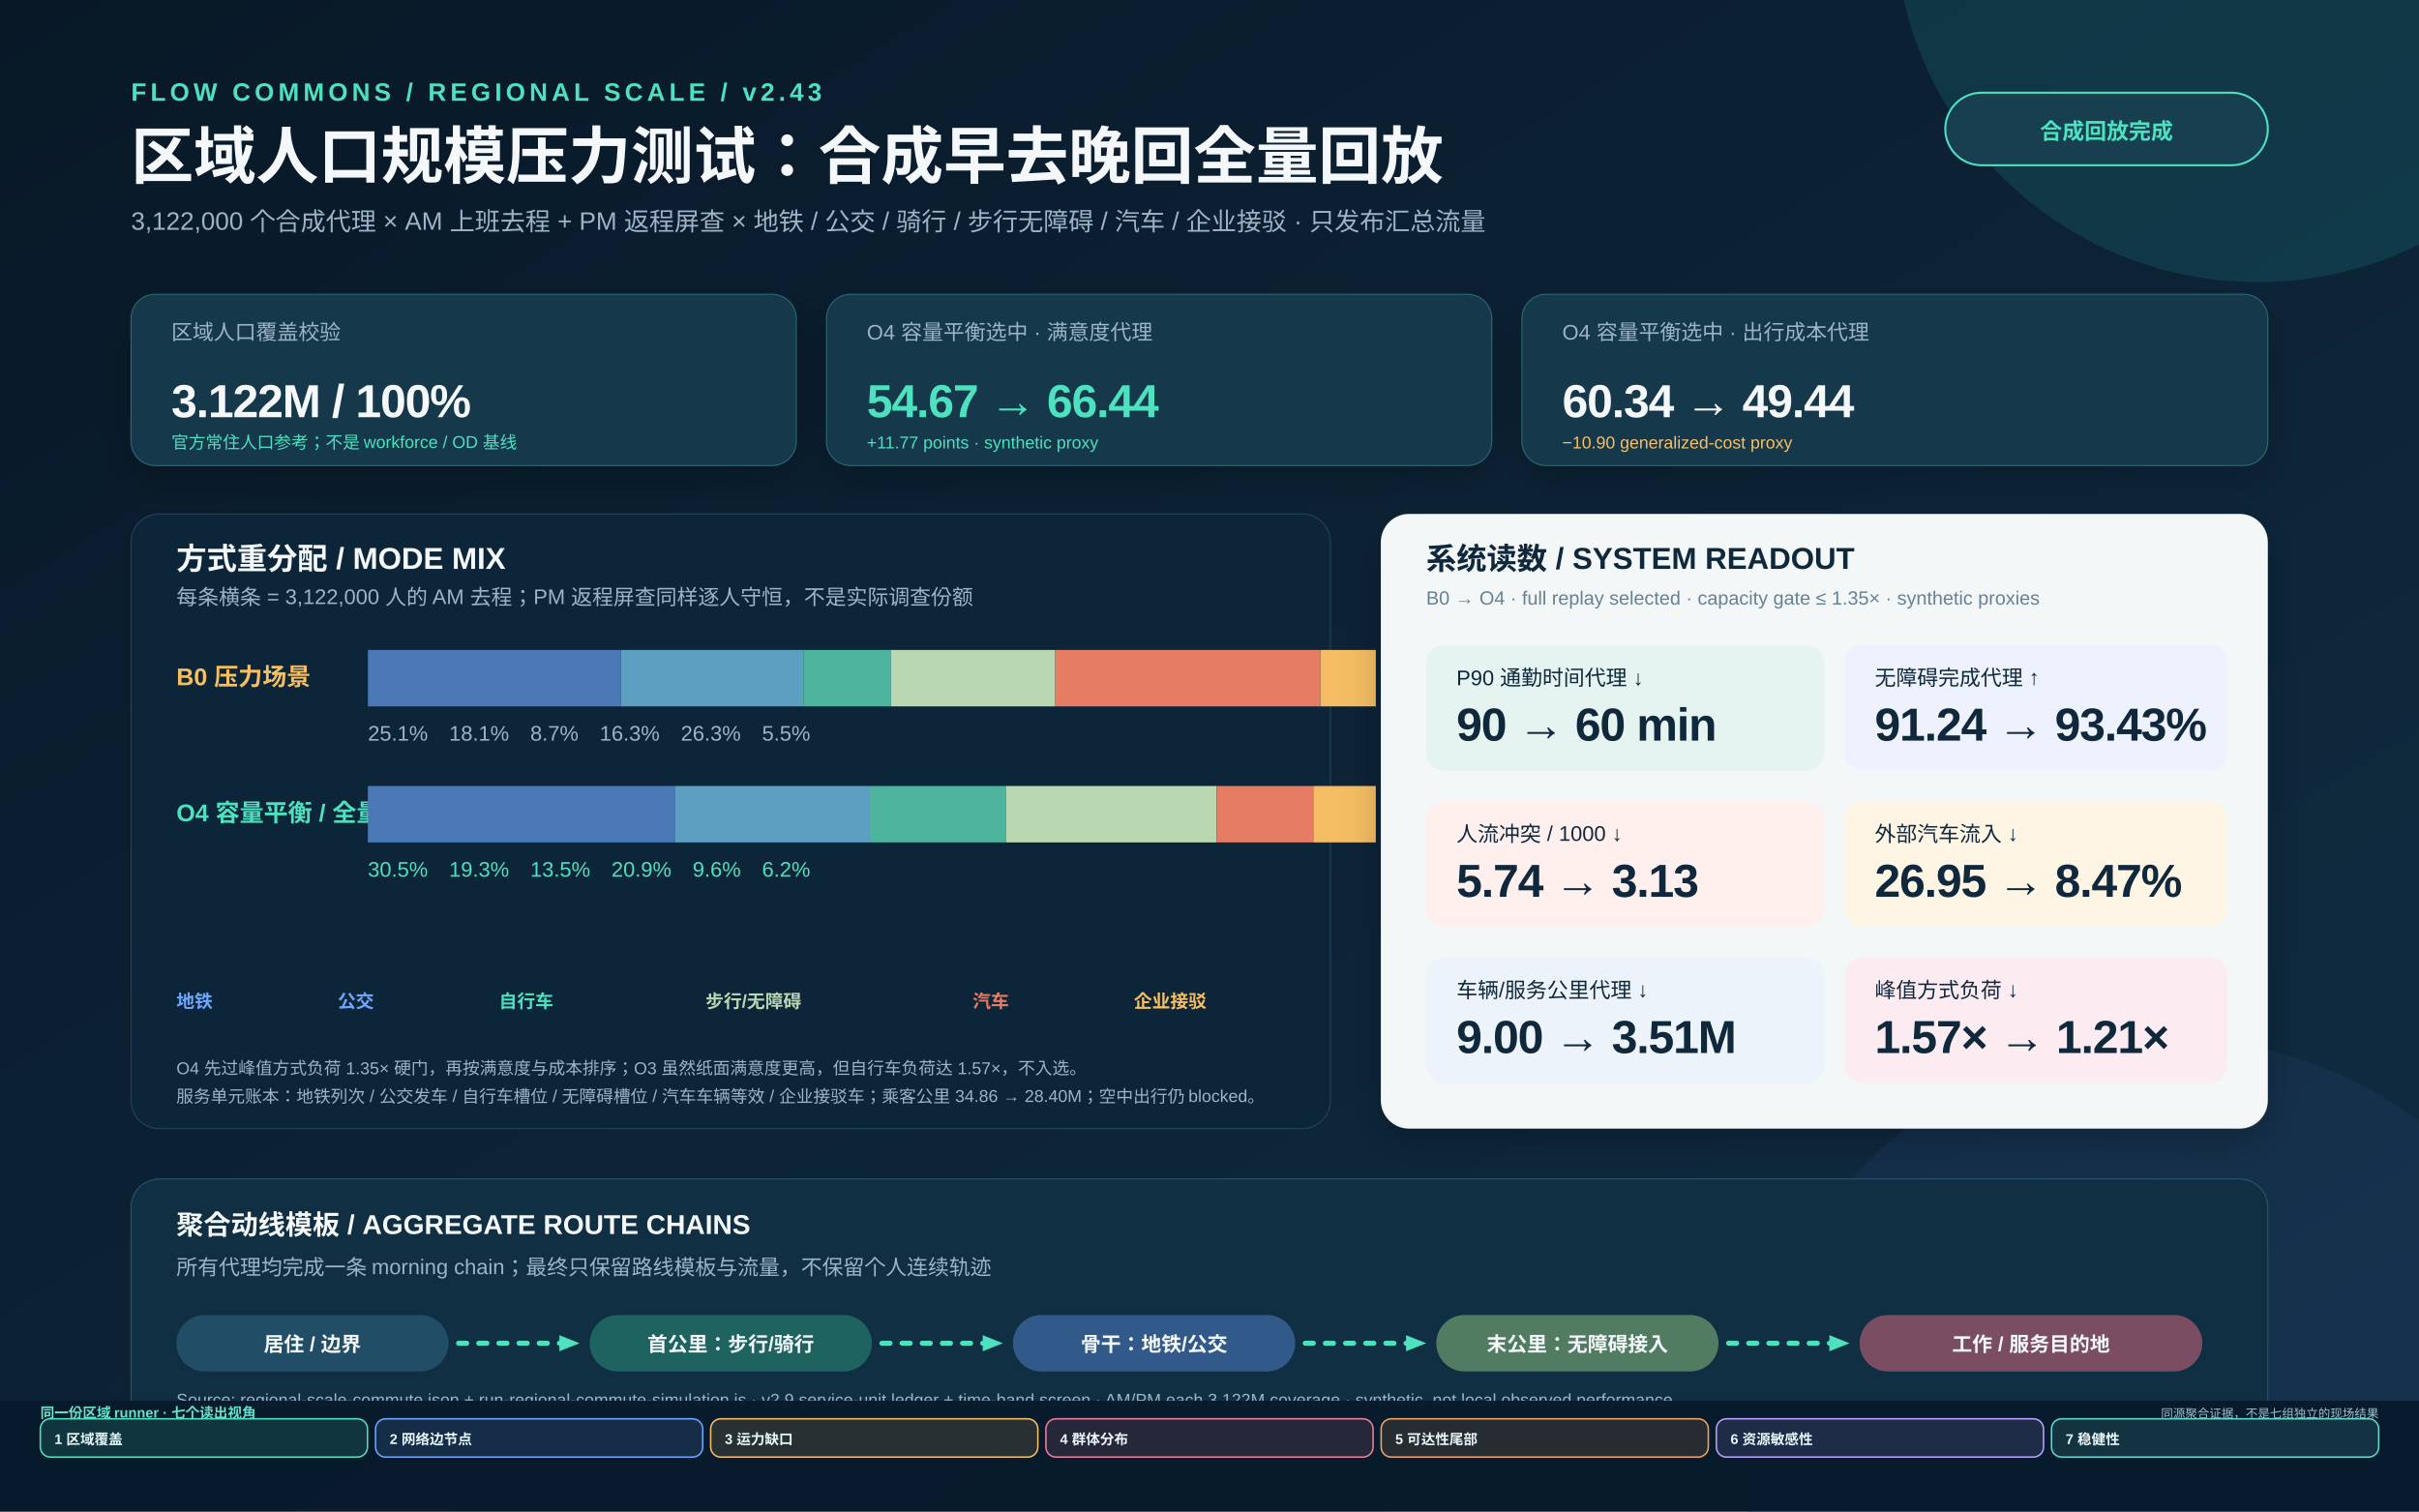
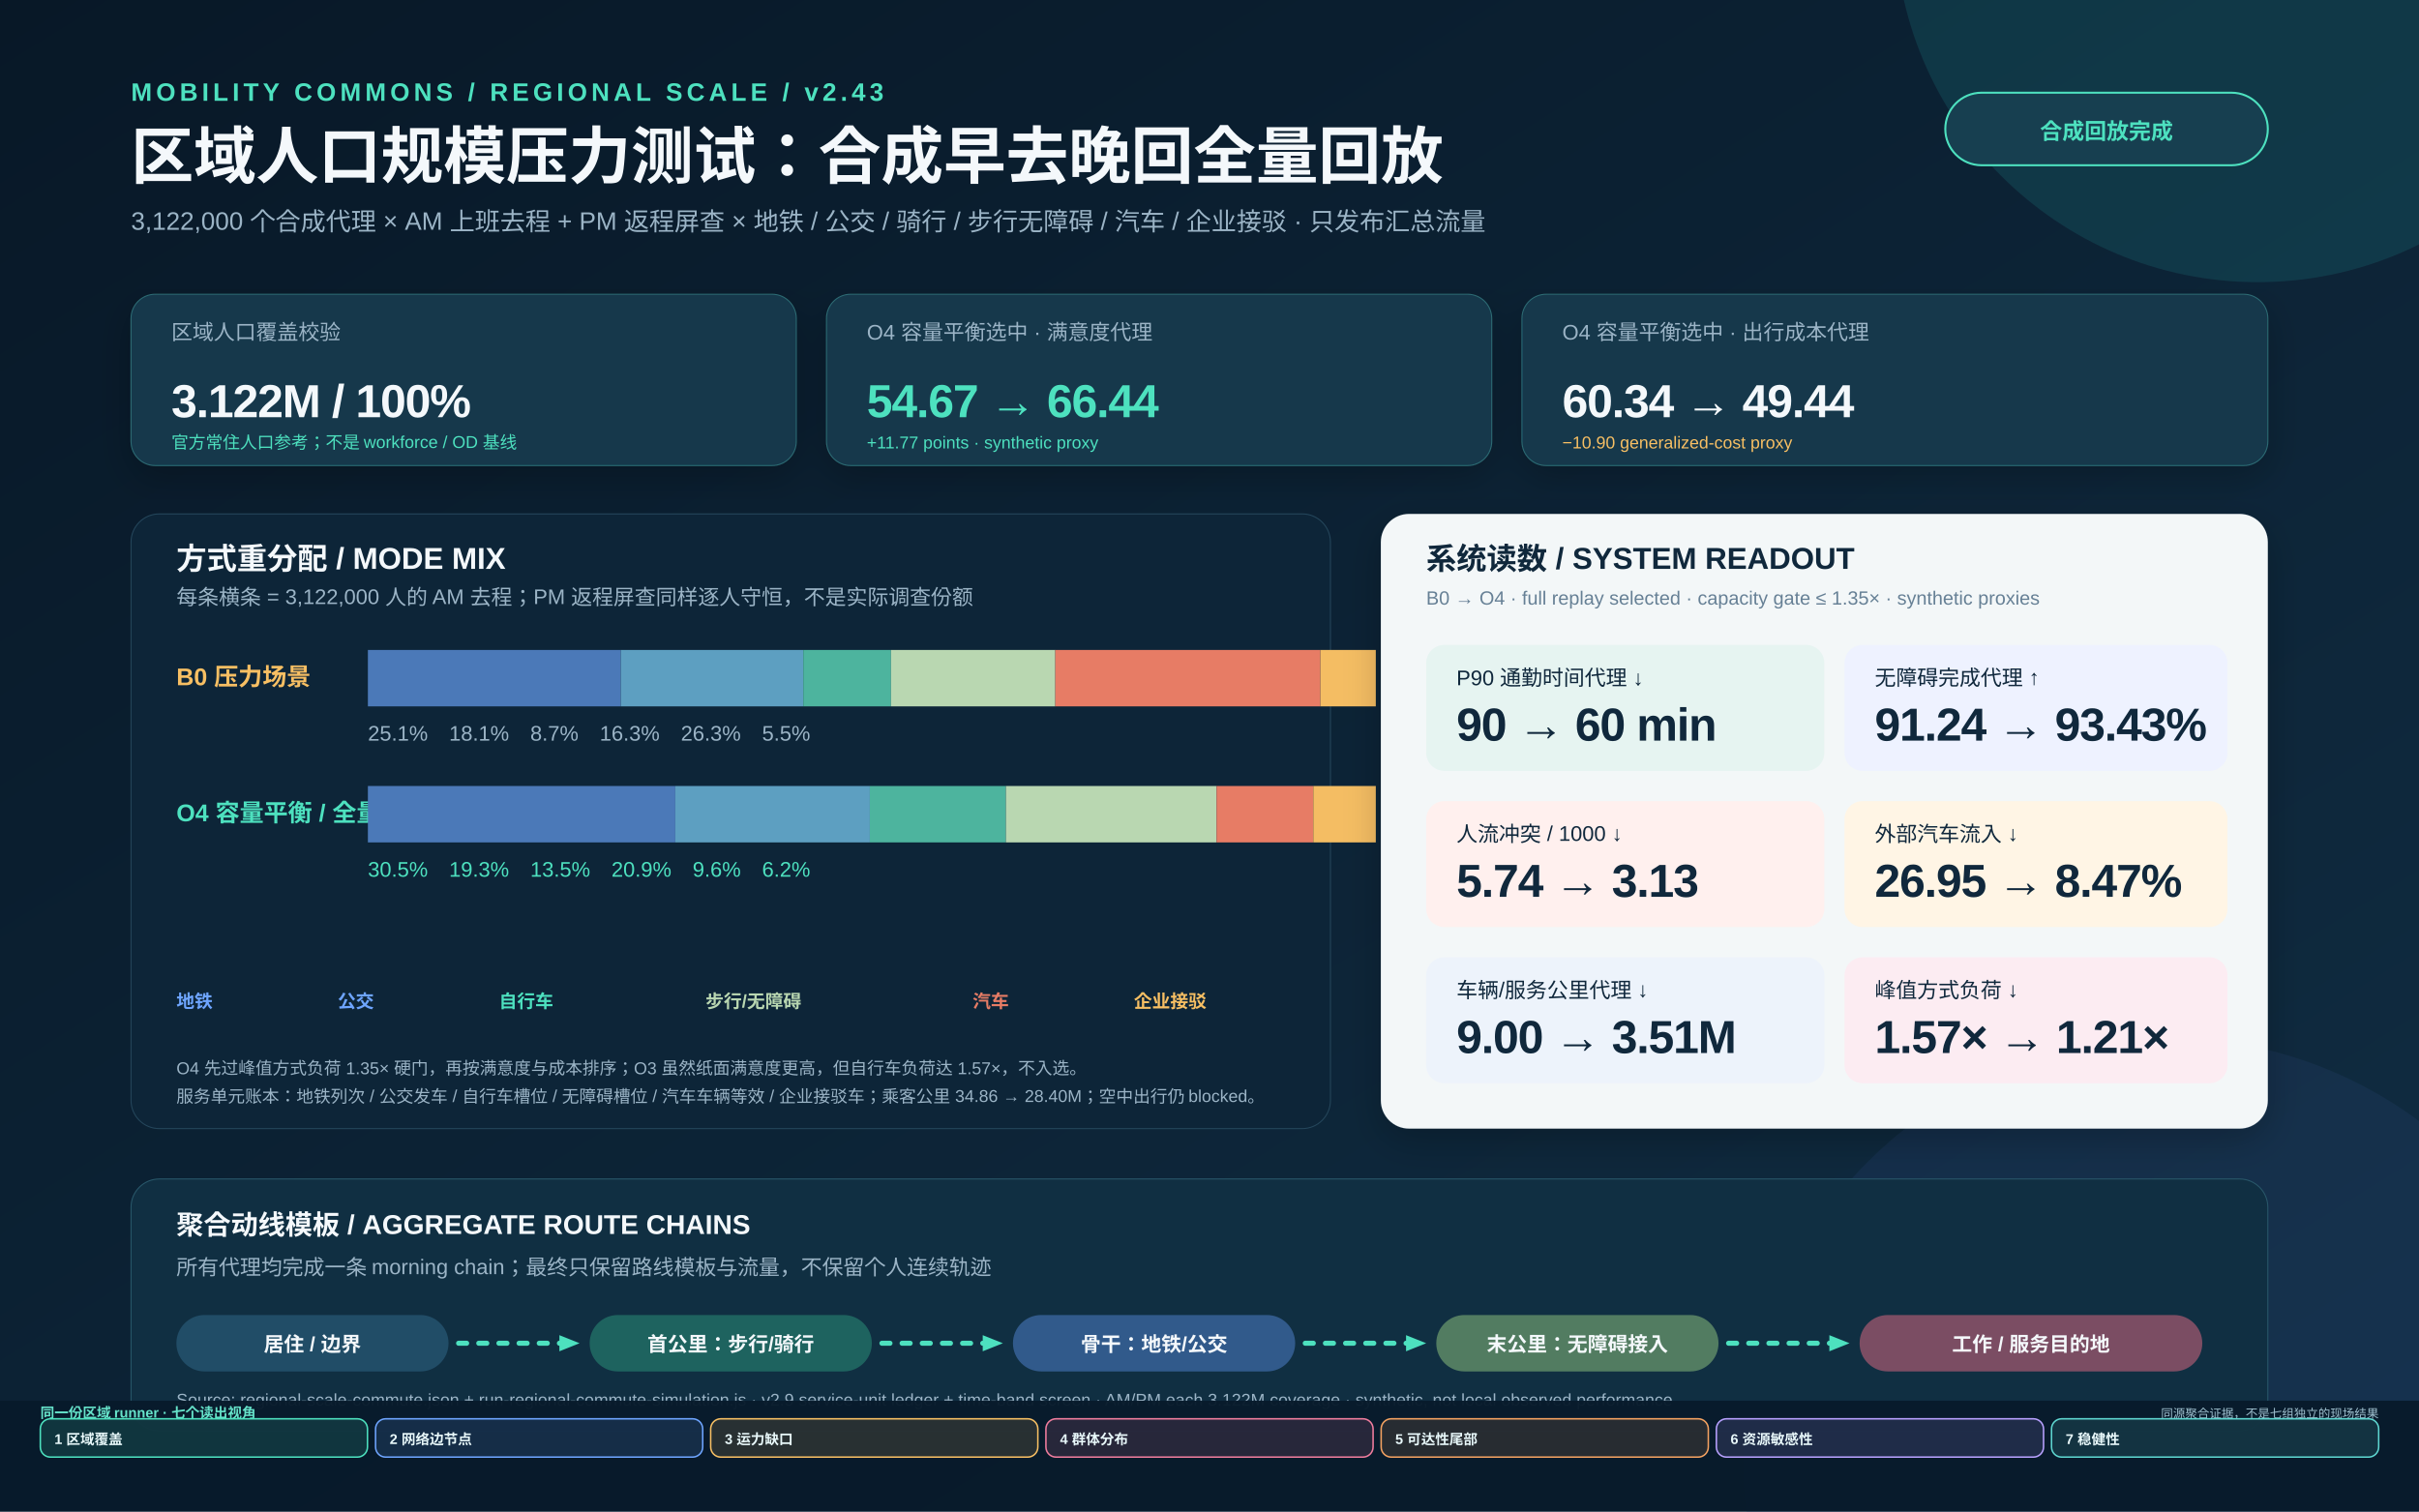
<svg xmlns="http://www.w3.org/2000/svg" width="2400" height="1500" viewBox="0 0 2400 1500" role="img" aria-labelledby="title desc">
  <defs>
    <linearGradient id="bg" x1="0" y1="0" x2="1" y2="1">
      <stop offset="0" stop-color="#081827" />
      <stop offset="1" stop-color="#102d43" />
    </linearGradient>
    <linearGradient id="mint" x1="0" y1="0" x2="1" y2="0">
      <stop offset="0" stop-color="#4de1bf" />
      <stop offset="1" stop-color="#20a89b" />
    </linearGradient>
    <filter id="shadow" x="-10%" y="-10%" width="120%" height="130%">
      <feDropShadow dx="0" dy="12" stdDeviation="18" flood-color="#000" flood-opacity=".22" />
    </filter>
    <style>
      .sans{font-family:PingFang SC,Microsoft YaHei,Arial,sans-serif}.mono{font-family:SFMono-Regular,Menlo,monospace}.white{fill:#f4f8fb}.muted{fill:#9bb4c6}.teal{fill:#4de1bf}.amber{fill:#f7bf63}.pink{fill:#f07d9e}.blue{fill:#6ea5ff}.card{fill:#f3f7f8}.ink{fill:#10283c}.small{font-size:21px}.label{font-size:24px;font-weight:700}.value{font-size:46px;font-weight:800;letter-spacing:-1px}.tiny{font-size:17px}.axis{fill:#7895a9;font-size:18px}.mode{font-size:18px;font-weight:700}.arrow{fill:none;stroke:#4de1bf;stroke-width:5;stroke-linecap:round;stroke-dasharray:8 12}
    </style>
  </defs>
  <rect width="2400" height="1500" fill="url(#bg)" />
  <circle cx="2240" cy="-80" r="360" fill="#1a6f76" opacity=".28" />
  <circle cx="2150" cy="1450" r="420" fill="#294575" opacity=".22" />
-   <text x="130" y="100" class="sans teal" font-size="25" font-weight="800" letter-spacing="4">FLOW COMMONS / REGIONAL SCALE / v2.43</text>
+   <text x="130" y="100" class="sans teal" font-size="25" font-weight="800" letter-spacing="4">MOBILITY COMMONS / REGIONAL SCALE / v2.43</text>
  <text x="130" y="177" class="sans white" font-size="62" font-weight="800">区域人口规模压力测试：合成早去晚回全量回放</text>
  <text x="130" y="228" class="sans muted" font-size="25">3,122,000 个合成代理 × AM 上班去程 + PM 返程屏查 × 地铁 / 公交 / 骑行 / 步行无障碍 / 汽车 / 企业接驳 · 只发布汇总流量</text>
  <rect x="1930" y="92" width="320" height="72" rx="36" fill="#173f50" stroke="#4de1bf" stroke-width="2" />
  <text x="2090" y="138" text-anchor="middle" class="sans teal" font-size="22" font-weight="800">合成回放完成</text>
  <g filter="url(#shadow)">
    <rect x="130" y="292" width="660" height="170" rx="24" fill="#12384c" stroke="#2e6b73" />
    <rect x="820" y="292" width="660" height="170" rx="24" fill="#12384c" stroke="#2e6b73" />
    <rect x="1510" y="292" width="740" height="170" rx="24" fill="#12384c" stroke="#2e6b73" />
  </g>
  <text x="170" y="337" class="sans muted small">区域人口覆盖校验</text>
  <text x="170" y="414" class="sans white value">3.122M / 100%</text>
  <text x="170" y="445" class="sans teal tiny">官方常住人口参考；不是 workforce / OD 基线</text>
  <text x="860" y="337" class="sans muted small">O4 容量平衡选中 · 满意度代理</text>
  <text x="860" y="414" class="sans teal value">54.67 → 66.44</text>
  <text x="860" y="445" class="sans teal tiny">+11.77 points · synthetic proxy</text>
  <text x="1550" y="337" class="sans muted small">O4 容量平衡选中 · 出行成本代理</text>
  <text x="1550" y="414" class="sans white value">60.34 → 49.44</text>
  <text x="1550" y="445" class="sans amber tiny">−10.90 generalized-cost proxy</text>
  <rect x="130" y="510" width="1190" height="610" rx="28" fill="#0d2538" stroke="#24465b" />
  <text x="175" y="565" class="sans white" font-size="30" font-weight="800">方式重分配 / MODE MIX</text>
  <text x="175" y="600" class="sans muted small">每条横条 = 3,122,000 人的 AM 去程；PM 返程屏查同样逐人守恒，不是实际调查份额</text>
  <text x="175" y="680" class="sans amber label">B0 压力场景</text>
  <text x="175" y="815" class="sans teal label">O4 容量平衡 / 全量搜索选中</text>
  <g>
    <rect x="365" y="645" width="251" height="56" fill="#4b79b8" />
    <rect x="616" y="645" width="181" height="56" fill="#5d9fc1" />
    <rect x="797" y="645" width="87" height="56" fill="#4db49e" />
    <rect x="884" y="645" width="163" height="56" fill="#b9d7b1" />
    <rect x="1047" y="645" width="263" height="56" fill="#e77c65" />
    <rect x="1310" y="645" width="55" height="56" fill="#f4bd63" />
    <rect x="365" y="780" width="305" height="56" fill="#4b79b8" />
    <rect x="670" y="780" width="193" height="56" fill="#5d9fc1" />
    <rect x="863" y="780" width="135" height="56" fill="#4db49e" />
    <rect x="998" y="780" width="209" height="56" fill="#b9d7b1" />
    <rect x="1207" y="780" width="96" height="56" fill="#e77c65" />
    <rect x="1303" y="780" width="62" height="56" fill="#f4bd63" />
    <text x="365" y="735" class="sans muted small">25.1%　18.1%　8.7%　16.3%　26.3%　5.5%</text>
    <text x="365" y="870" class="sans teal small">30.5%　19.3%　13.5%　20.9%　9.6%　6.2%</text>
  </g>
  <g class="sans mode">
    <text x="175" y="1000" class="blue">地铁</text>
    <text x="335" y="1000" class="blue">公交</text>
    <text x="495" y="1000" class="teal">自行车</text>
    <text x="700" y="1000" fill="#b9d7b1">步行/无障碍</text>
    <text x="965" y="1000" fill="#e77c65">汽车</text>
    <text x="1125" y="1000" class="amber">企业接驳</text>
  </g>
  <text x="175" y="1066" class="sans muted tiny">O4 先过峰值方式负荷 1.35× 硬门，再按满意度与成本排序；O3 虽然纸面满意度更高，但自行车负荷达 1.57×，不入选。</text>
  <text x="175" y="1094" class="sans muted tiny">服务单元账本：地铁列次 / 公交发车 / 自行车槽位 / 无障碍槽位 / 汽车车辆等效 / 企业接驳车；乘客公里 34.86 → 28.40M；空中出行仍 blocked。</text>
  <rect x="1370" y="510" width="880" height="610" rx="28" fill="#f3f7f8" filter="url(#shadow)" />
  <text x="1415" y="565" class="sans ink" font-size="30" font-weight="800">系统读数 / SYSTEM READOUT</text>
  <text x="1415" y="600" class="sans" fill="#668095" font-size="19">B0 → O4 · full replay selected · capacity gate ≤ 1.35× · synthetic proxies</text>
  <g class="sans">
    <rect x="1415" y="640" width="395" height="125" rx="18" fill="#e6f4f1" />
    <text x="1445" y="680" class="ink small">P90 通勤时间代理 ↓</text>
    <text x="1445" y="735" class="ink value">90 → 60 min</text>
    <rect x="1830" y="640" width="380" height="125" rx="18" fill="#eef2ff" />
    <text x="1860" y="680" class="ink small">无障碍完成代理 ↑</text>
    <text x="1860" y="735" class="ink value">91.24 → 93.43%</text>
    <rect x="1415" y="795" width="395" height="125" rx="18" fill="#fff0ee" />
    <text x="1445" y="835" class="ink small">人流冲突 / 1000 ↓</text>
    <text x="1445" y="890" class="ink value">5.74 → 3.13</text>
    <rect x="1830" y="795" width="380" height="125" rx="18" fill="#fff5e5" />
    <text x="1860" y="835" class="ink small">外部汽车流入 ↓</text>
    <text x="1860" y="890" class="ink value">26.95 → 8.47%</text>
    <rect x="1415" y="950" width="395" height="125" rx="18" fill="#edf3fb" />
    <text x="1445" y="990" class="ink small">车辆/服务公里代理 ↓</text>
    <text x="1445" y="1045" class="ink value">9.00 → 3.51M</text>
    <rect x="1830" y="950" width="380" height="125" rx="18" fill="#fcecf2" />
    <text x="1860" y="990" class="ink small">峰值方式负荷 ↓</text>
    <text x="1860" y="1045" class="ink value">1.57× → 1.21×</text>
  </g>
  <rect x="130" y="1170" width="2120" height="250" rx="28" fill="#102f42" stroke="#28576a" />
  <text x="175" y="1225" class="sans white" font-size="27" font-weight="800">聚合动线模板 / AGGREGATE ROUTE CHAINS</text>
  <text x="175" y="1265" class="sans muted small">所有代理均完成一条 morning chain；最终只保留路线模板与流量，不保留个人连续轨迹</text>
  <g class="sans" font-size="20" font-weight="700">
    <rect x="175" y="1305" width="270" height="56" rx="28" fill="#214d67" />
    <text x="310" y="1341" text-anchor="middle" class="white">居住 / 边界</text>
    <path d="M455 1333 H555" class="arrow" />
    <polygon points="555,1325 575,1333 555,1341" fill="#4de1bf" />
    <rect x="585" y="1305" width="280" height="56" rx="28" fill="#1e635f" />
    <text x="725" y="1341" text-anchor="middle" class="white">首公里：步行/骑行</text>
    <path d="M875 1333 H975" class="arrow" />
    <polygon points="975,1325 995,1333 975,1341" fill="#4de1bf" />
    <rect x="1005" y="1305" width="280" height="56" rx="28" fill="#315a8b" />
    <text x="1145" y="1341" text-anchor="middle" class="white">骨干：地铁/公交</text>
    <path d="M1295 1333 H1395" class="arrow" />
    <polygon points="1395,1325 1415,1333 1395,1341" fill="#4de1bf" />
    <rect x="1425" y="1305" width="280" height="56" rx="28" fill="#527c61" />
    <text x="1565" y="1341" text-anchor="middle" class="white">末公里：无障碍接入</text>
    <path d="M1715 1333 H1815" class="arrow" />
    <polygon points="1815,1325 1835,1333 1815,1341" fill="#4de1bf" />
    <rect x="1845" y="1305" width="340" height="56" rx="28" fill="#7b4d63" />
    <text x="2015" y="1341" text-anchor="middle" class="white">工作 / 服务目的地</text>
  </g>
  <text x="175" y="1395" class="sans muted tiny">Source: regional-scale-commute.json + run-regional-commute-simulation.js · v2.9 service-unit ledger + time-band screen · AM/PM each 3.122M coverage · synthetic, not local observed performance</text>
  <g id="evidence-chain-ribbon">
    <rect x="0" y="1390" width="2400" height="110" fill="#071A2B" opacity=".96" />
    <text x="40" y="1407" font-family="Arial,sans-serif" font-size="14" font-weight="800" fill="#66E3CA">同一份区域 runner · 七个读出视角</text>
    <text x="2360" y="1407" text-anchor="end" font-family="Arial,sans-serif" font-size="12" fill="#9FC0CF">同源聚合证据，不是七组独立的现场结果</text>
    <rect x="40.0" y="1408" width="324.6" height="38" rx="10" fill="#4DE1BF22" stroke="#4DE1BF" stroke-width="1.5" />
    <text x="54.0" y="1433" font-family="Arial,sans-serif" font-size="14" font-weight="800" fill="#E8F8FA">1  区域覆盖</text>
    <rect x="372.6" y="1408" width="324.6" height="38" rx="10" fill="#6EA5FF22" stroke="#6EA5FF" stroke-width="1.5" />
    <text x="386.6" y="1433" font-family="Arial,sans-serif" font-size="14" font-weight="800" fill="#E8F8FA">2  网络边节点</text>
    <rect x="705.1" y="1408" width="324.6" height="38" rx="10" fill="#F7BF6322" stroke="#F7BF63" stroke-width="1.5" />
    <text x="719.1" y="1433" font-family="Arial,sans-serif" font-size="14" font-weight="800" fill="#E8F8FA">3  运力缺口</text>
    <rect x="1037.7" y="1408" width="324.6" height="38" rx="10" fill="#F07D9E22" stroke="#F07D9E" stroke-width="1.5" />
    <text x="1051.7" y="1433" font-family="Arial,sans-serif" font-size="14" font-weight="800" fill="#E8F8FA">4  群体分布</text>
    <rect x="1370.3" y="1408" width="324.6" height="38" rx="10" fill="#F4A26122" stroke="#F4A261" stroke-width="1.5" />
    <text x="1384.3" y="1433" font-family="Arial,sans-serif" font-size="14" font-weight="800" fill="#E8F8FA">5  可达性尾部</text>
    <rect x="1702.9" y="1408" width="324.6" height="38" rx="10" fill="#B8A1FF22" stroke="#B8A1FF" stroke-width="1.5" />
    <text x="1716.9" y="1433" font-family="Arial,sans-serif" font-size="14" font-weight="800" fill="#E8F8FA">6  资源敏感性</text>
    <rect x="2035.4" y="1408" width="324.6" height="38" rx="10" fill="#5ED6D022" stroke="#5ED6D0" stroke-width="1.5" />
    <text x="2049.4" y="1433" font-family="Arial,sans-serif" font-size="14" font-weight="800" fill="#E8F8FA">7  稳健性</text>
  </g>
</svg>
